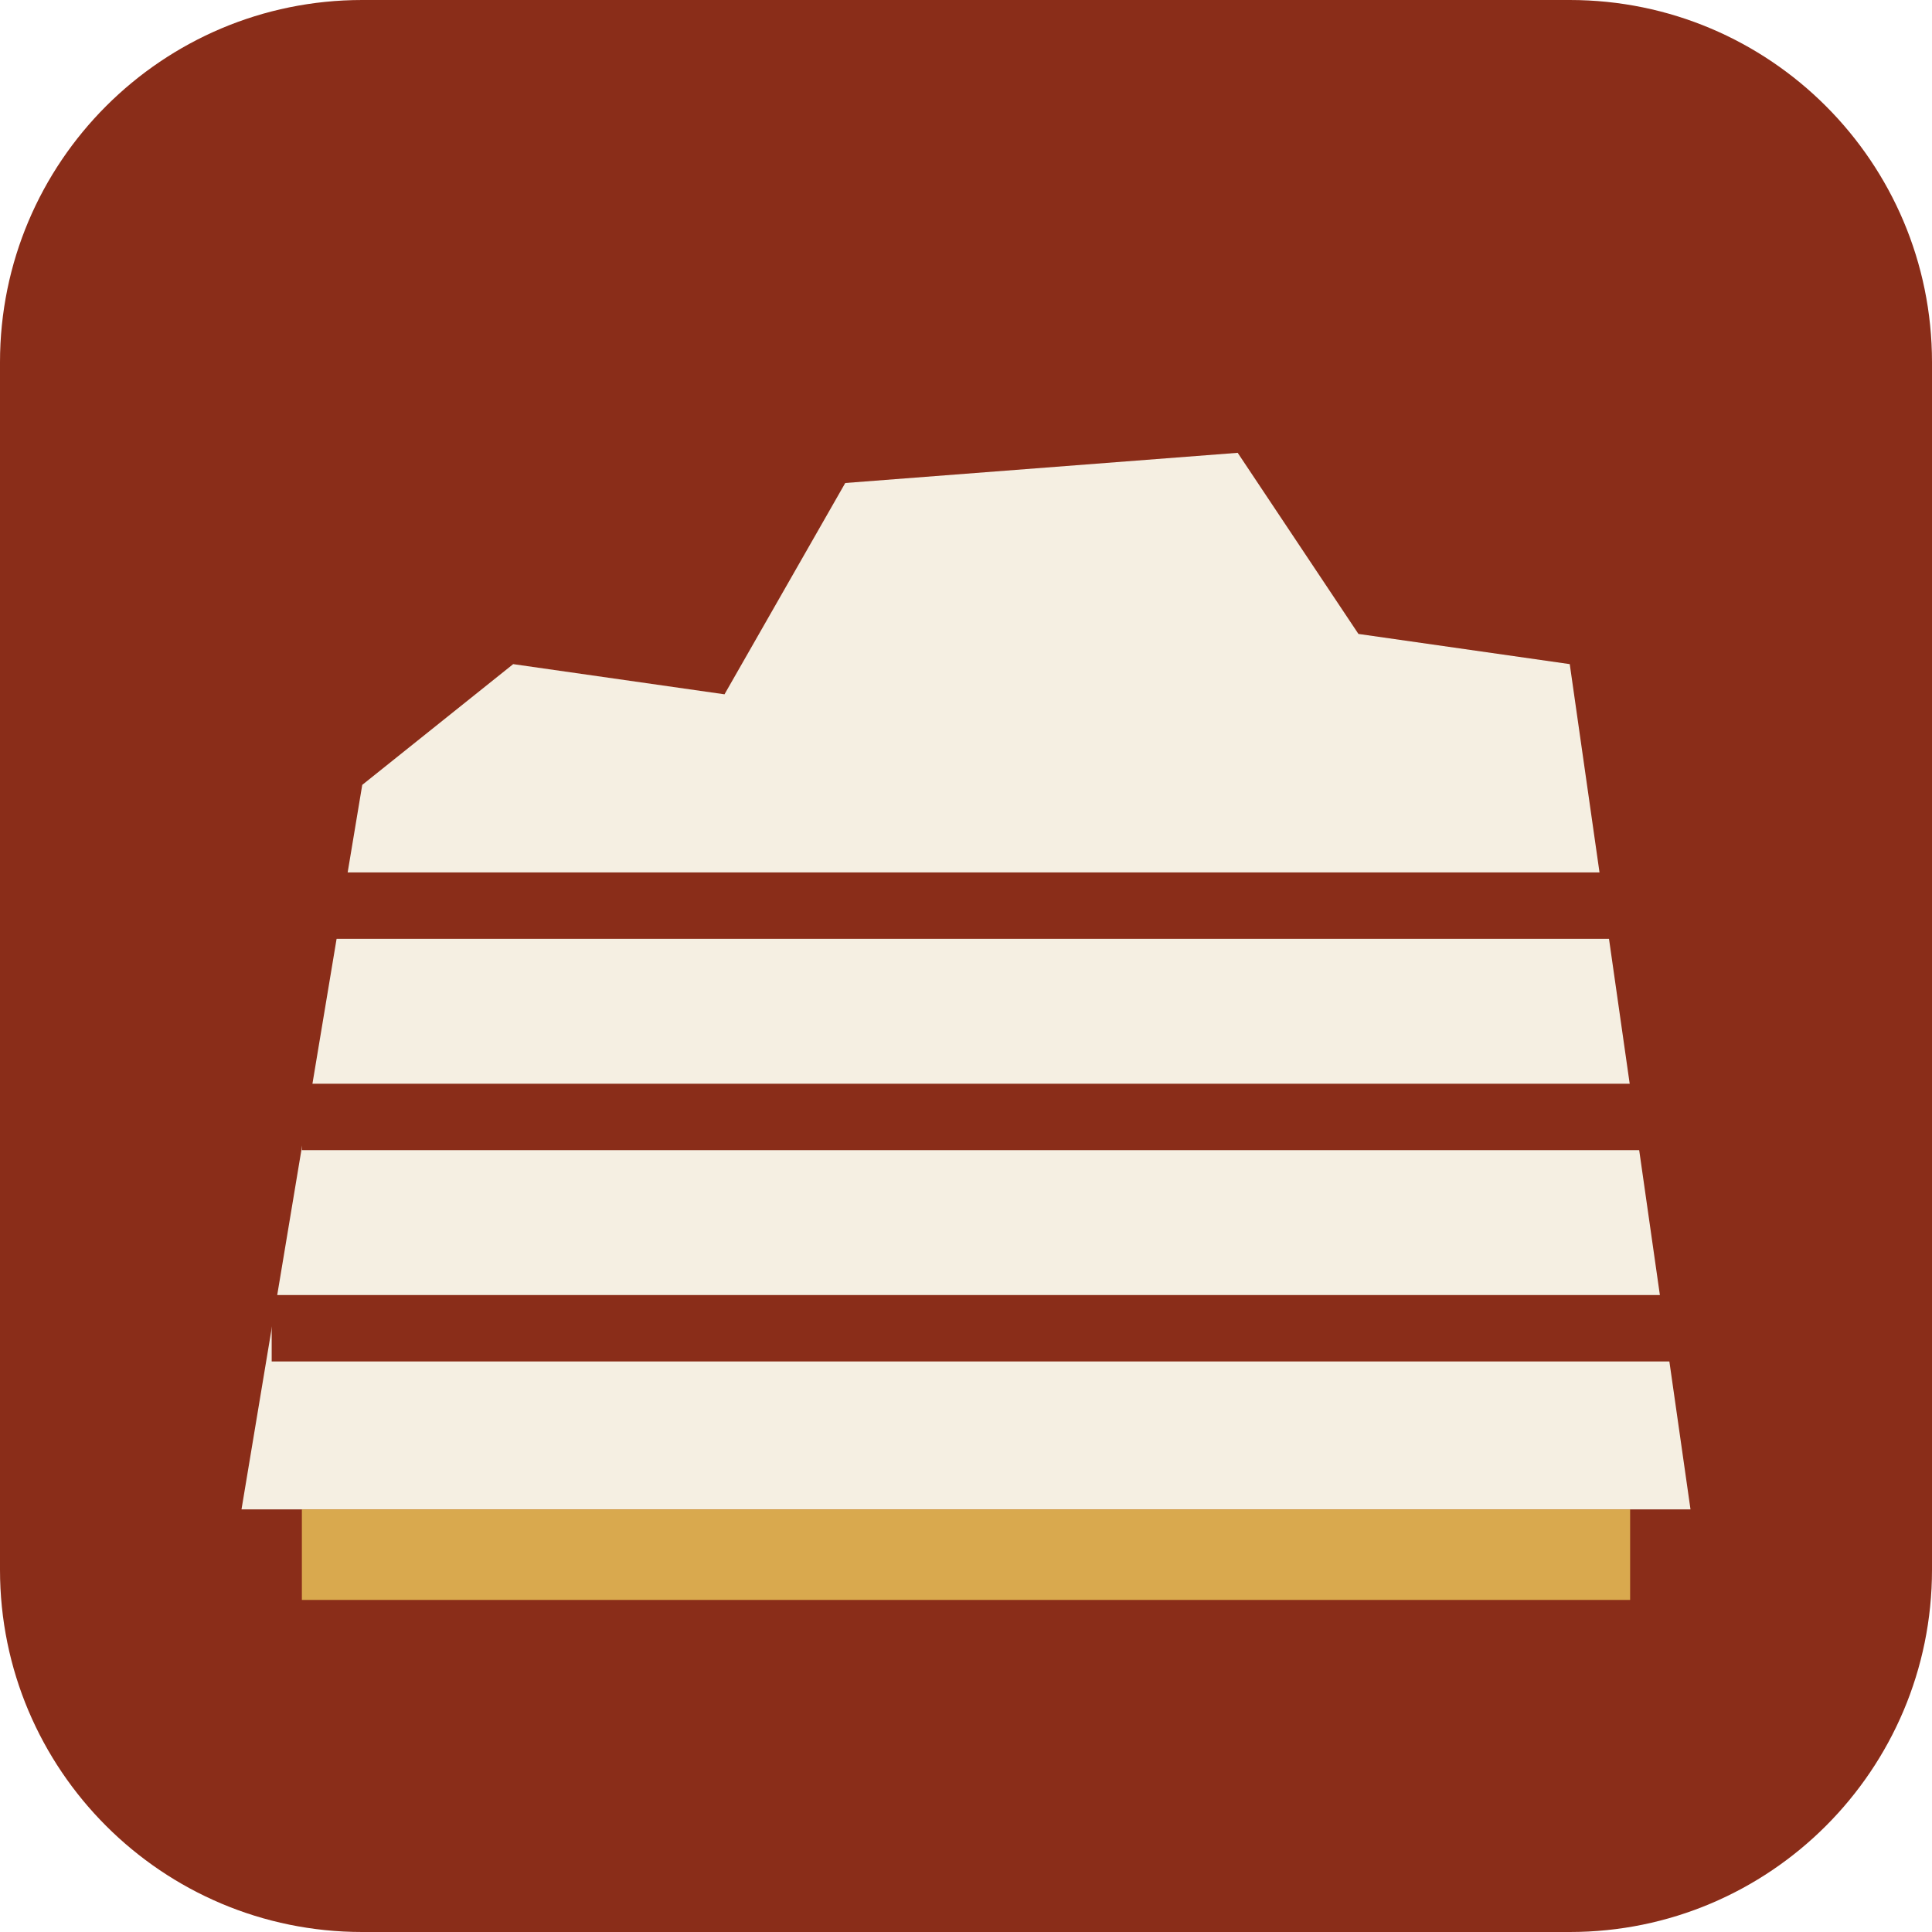
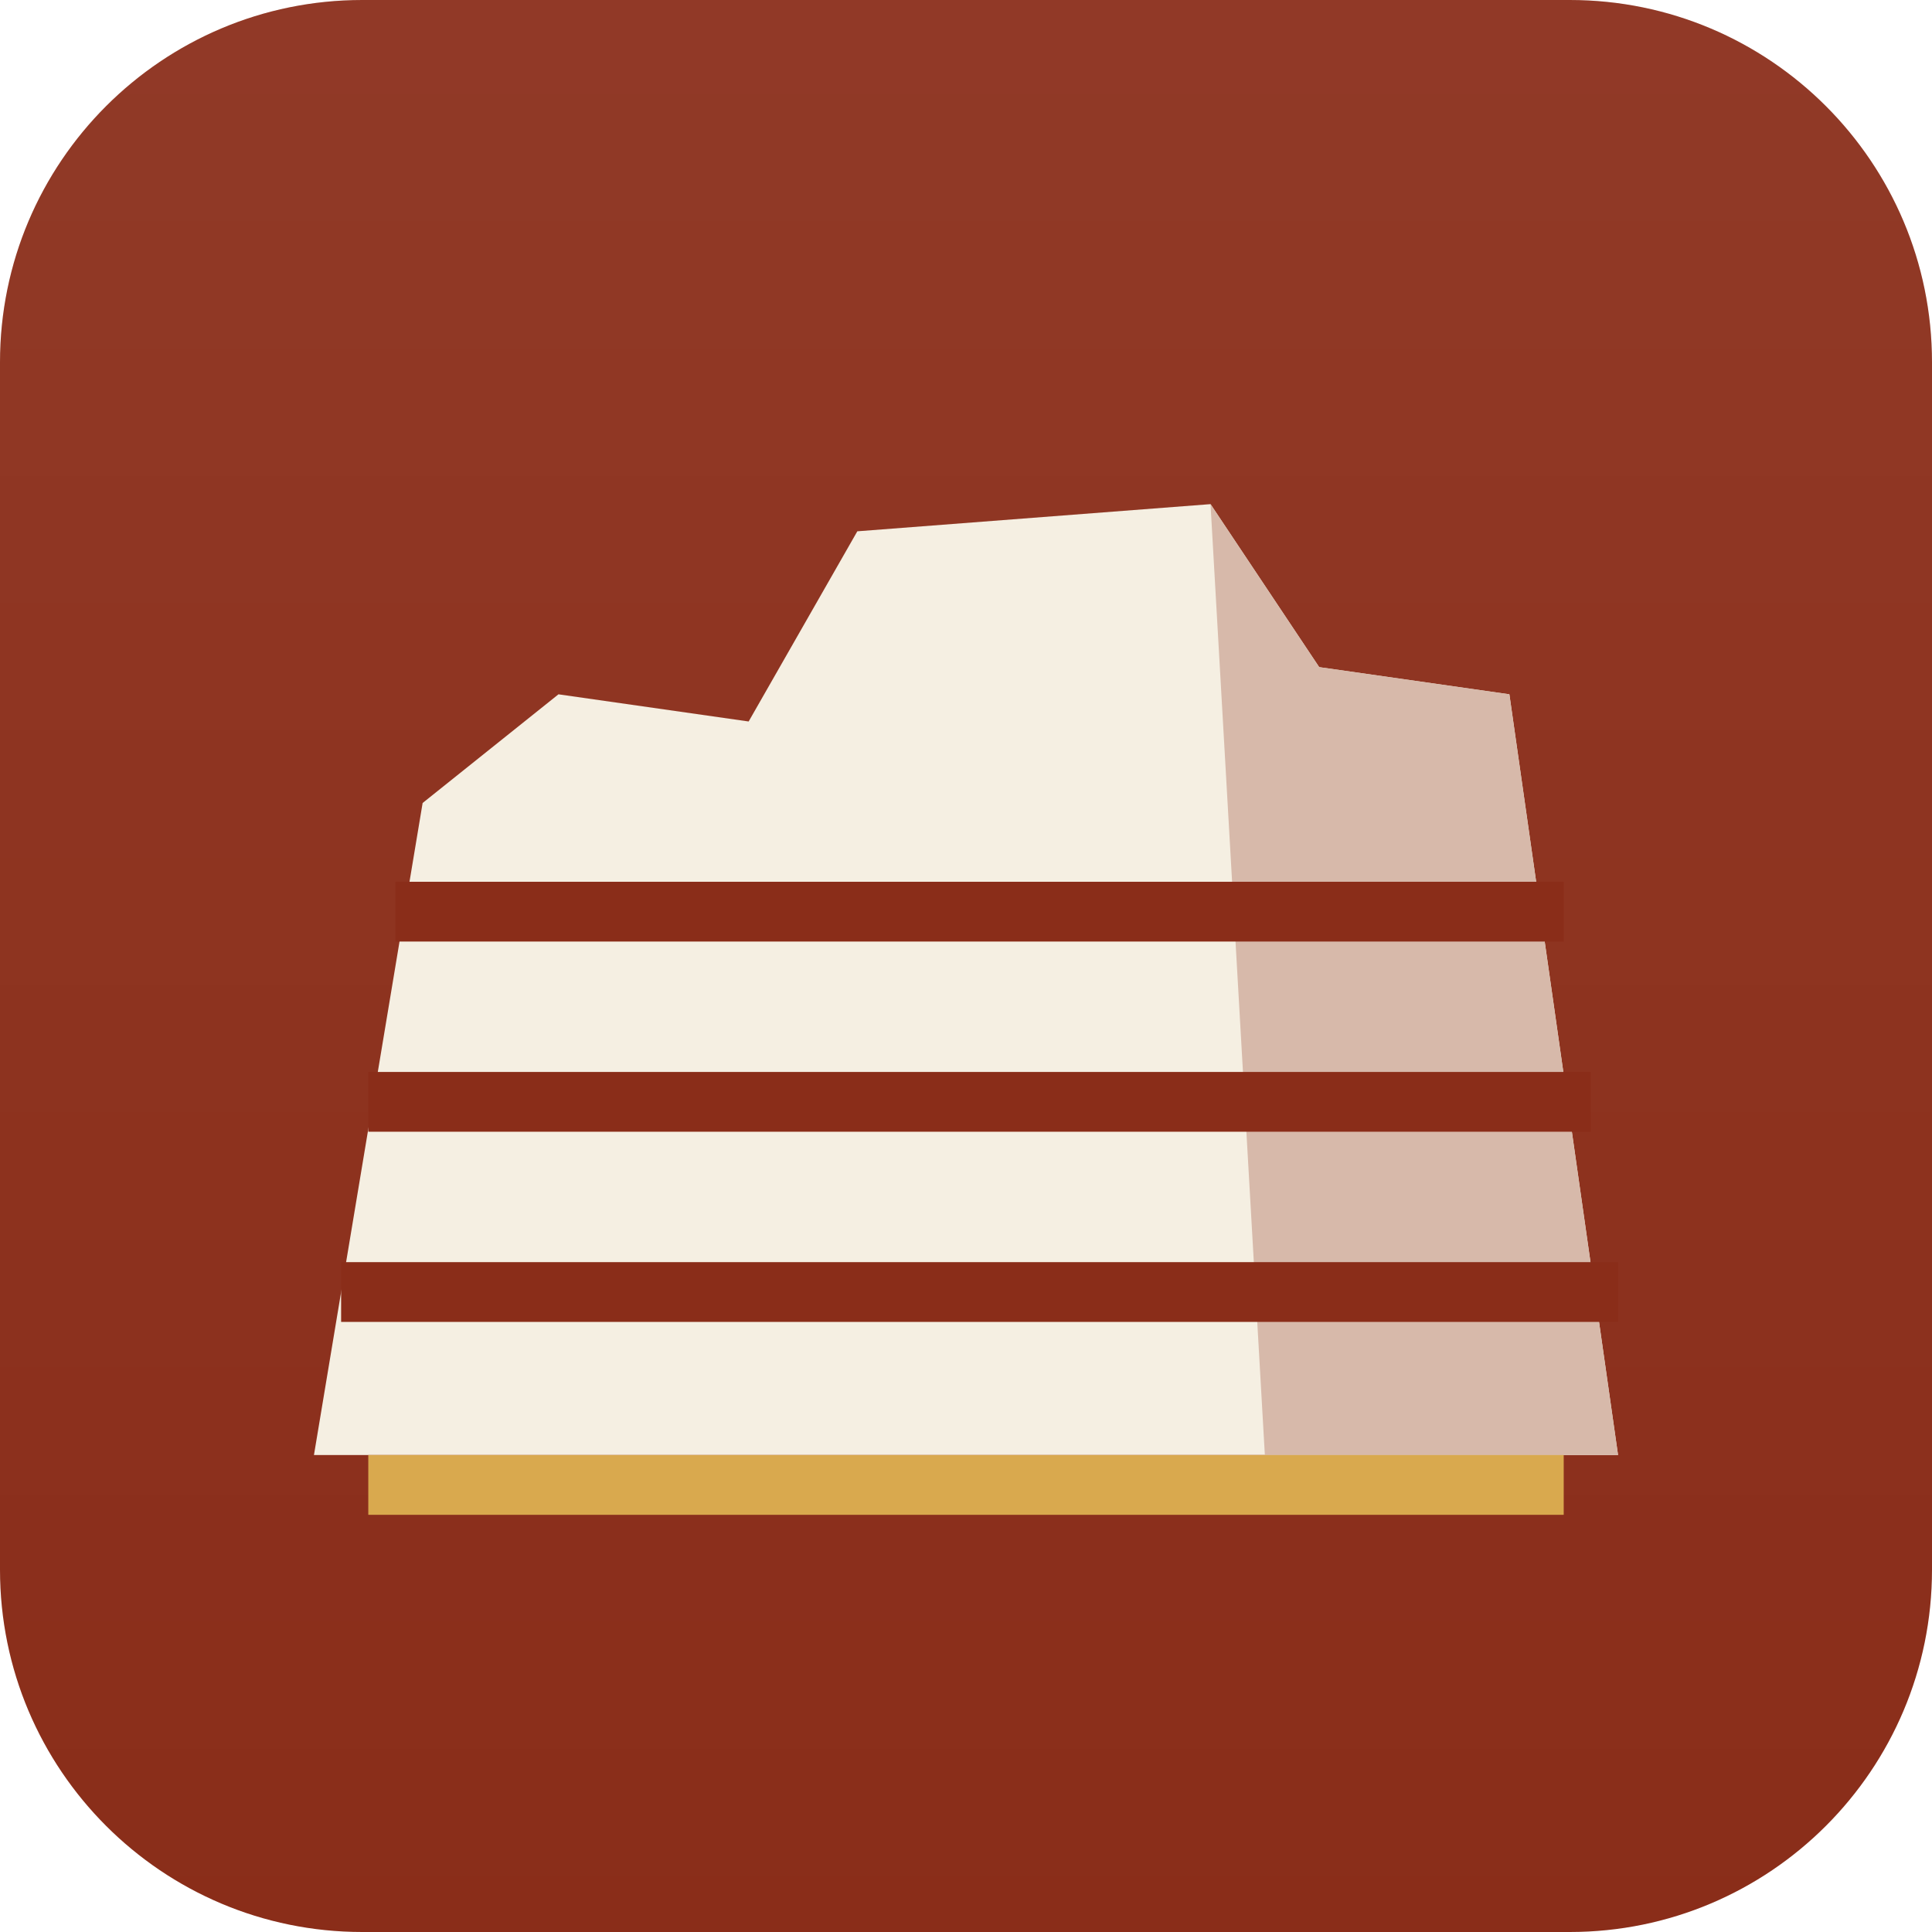
<svg xmlns="http://www.w3.org/2000/svg" viewBox="0 0 64 64">
+   <defs>
+     <linearGradient id="t" x1="0" y1="0" x2="0" y2="1">
+       <stop offset="0" stop-color="#fff" stop-opacity=".06" />
+       <stop offset="1" stop-color="#fff" stop-opacity="0" />
+     </linearGradient>
+   </defs>
  <rect width="64" height="64" rx="12" fill="#8A2D19" />
-   <path d="M8 50 L12 26 L17 22 L24 23 L28 16 L41 15 L45 21 L52 22 L56 50 Z" fill="#F5EFE2" />
-   <path d="M11 30 H54 M10 37 H55 M9 44 H56" stroke="#8A2D19" stroke-width="2.2" />
-   <rect x="10" y="50" width="44" height="3" fill="#D9A94E" />
+   <rect width="64" height="64" rx="12" fill="url(#t)" />
+   <g transform="translate(32 32) scale(0.9) translate(-32 -32)">
+     <path d="M8 50 L12 26 L17 22 L24 23 L28 16 L41 15 L45 21 L52 22 L56 50 Z" fill="#F5EFE2" />
+     <clipPath id="f">
+       <path d="M8 50 L12 26 L17 22 L24 23 L28 16 L41 15 L45 21 L52 22 L56 50 Z" />
+     </clipPath>
+     <path d="M41 15 L43 50 H64 V0 Z" fill="#d7b9aa" clip-path="url(#f)" />
+     <path d="M11 30 H54 M10 37 H55 M9 44 H56" stroke="#8A2D19" stroke-width="2.2" />
+     <rect x="10" y="50" width="44" height="2.2" fill="#D9A94E" />
+   </g>
</svg>
